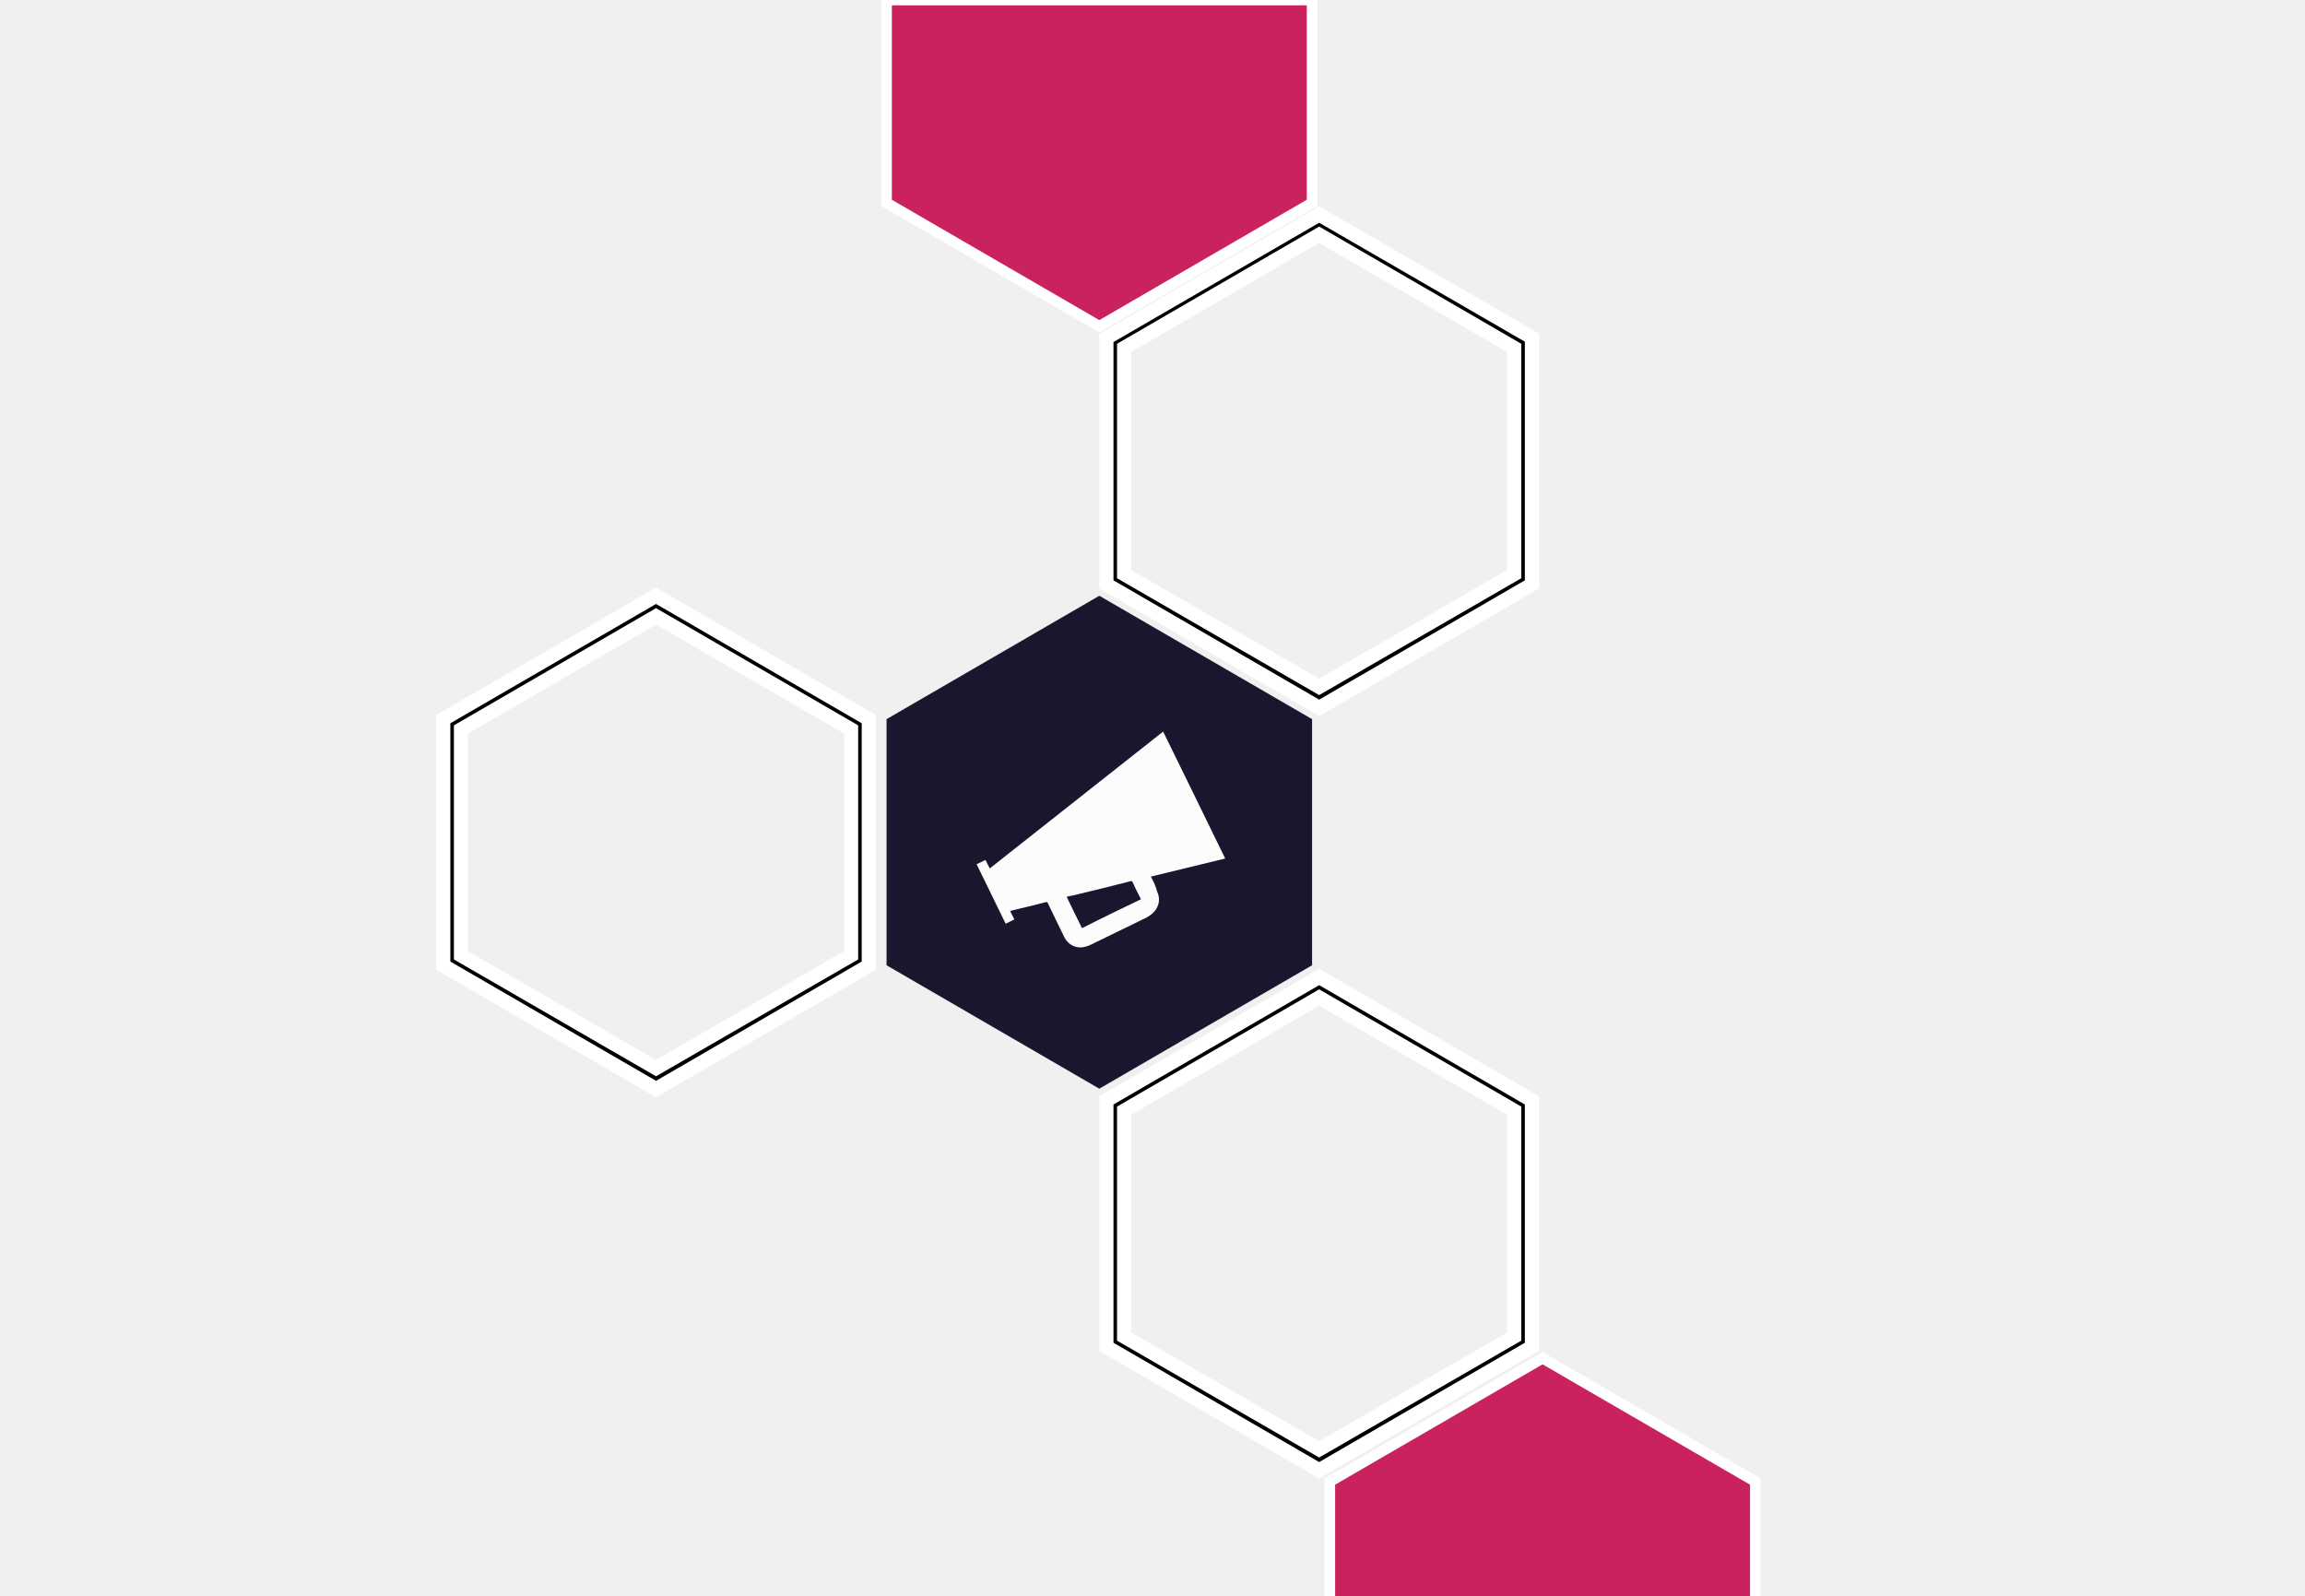
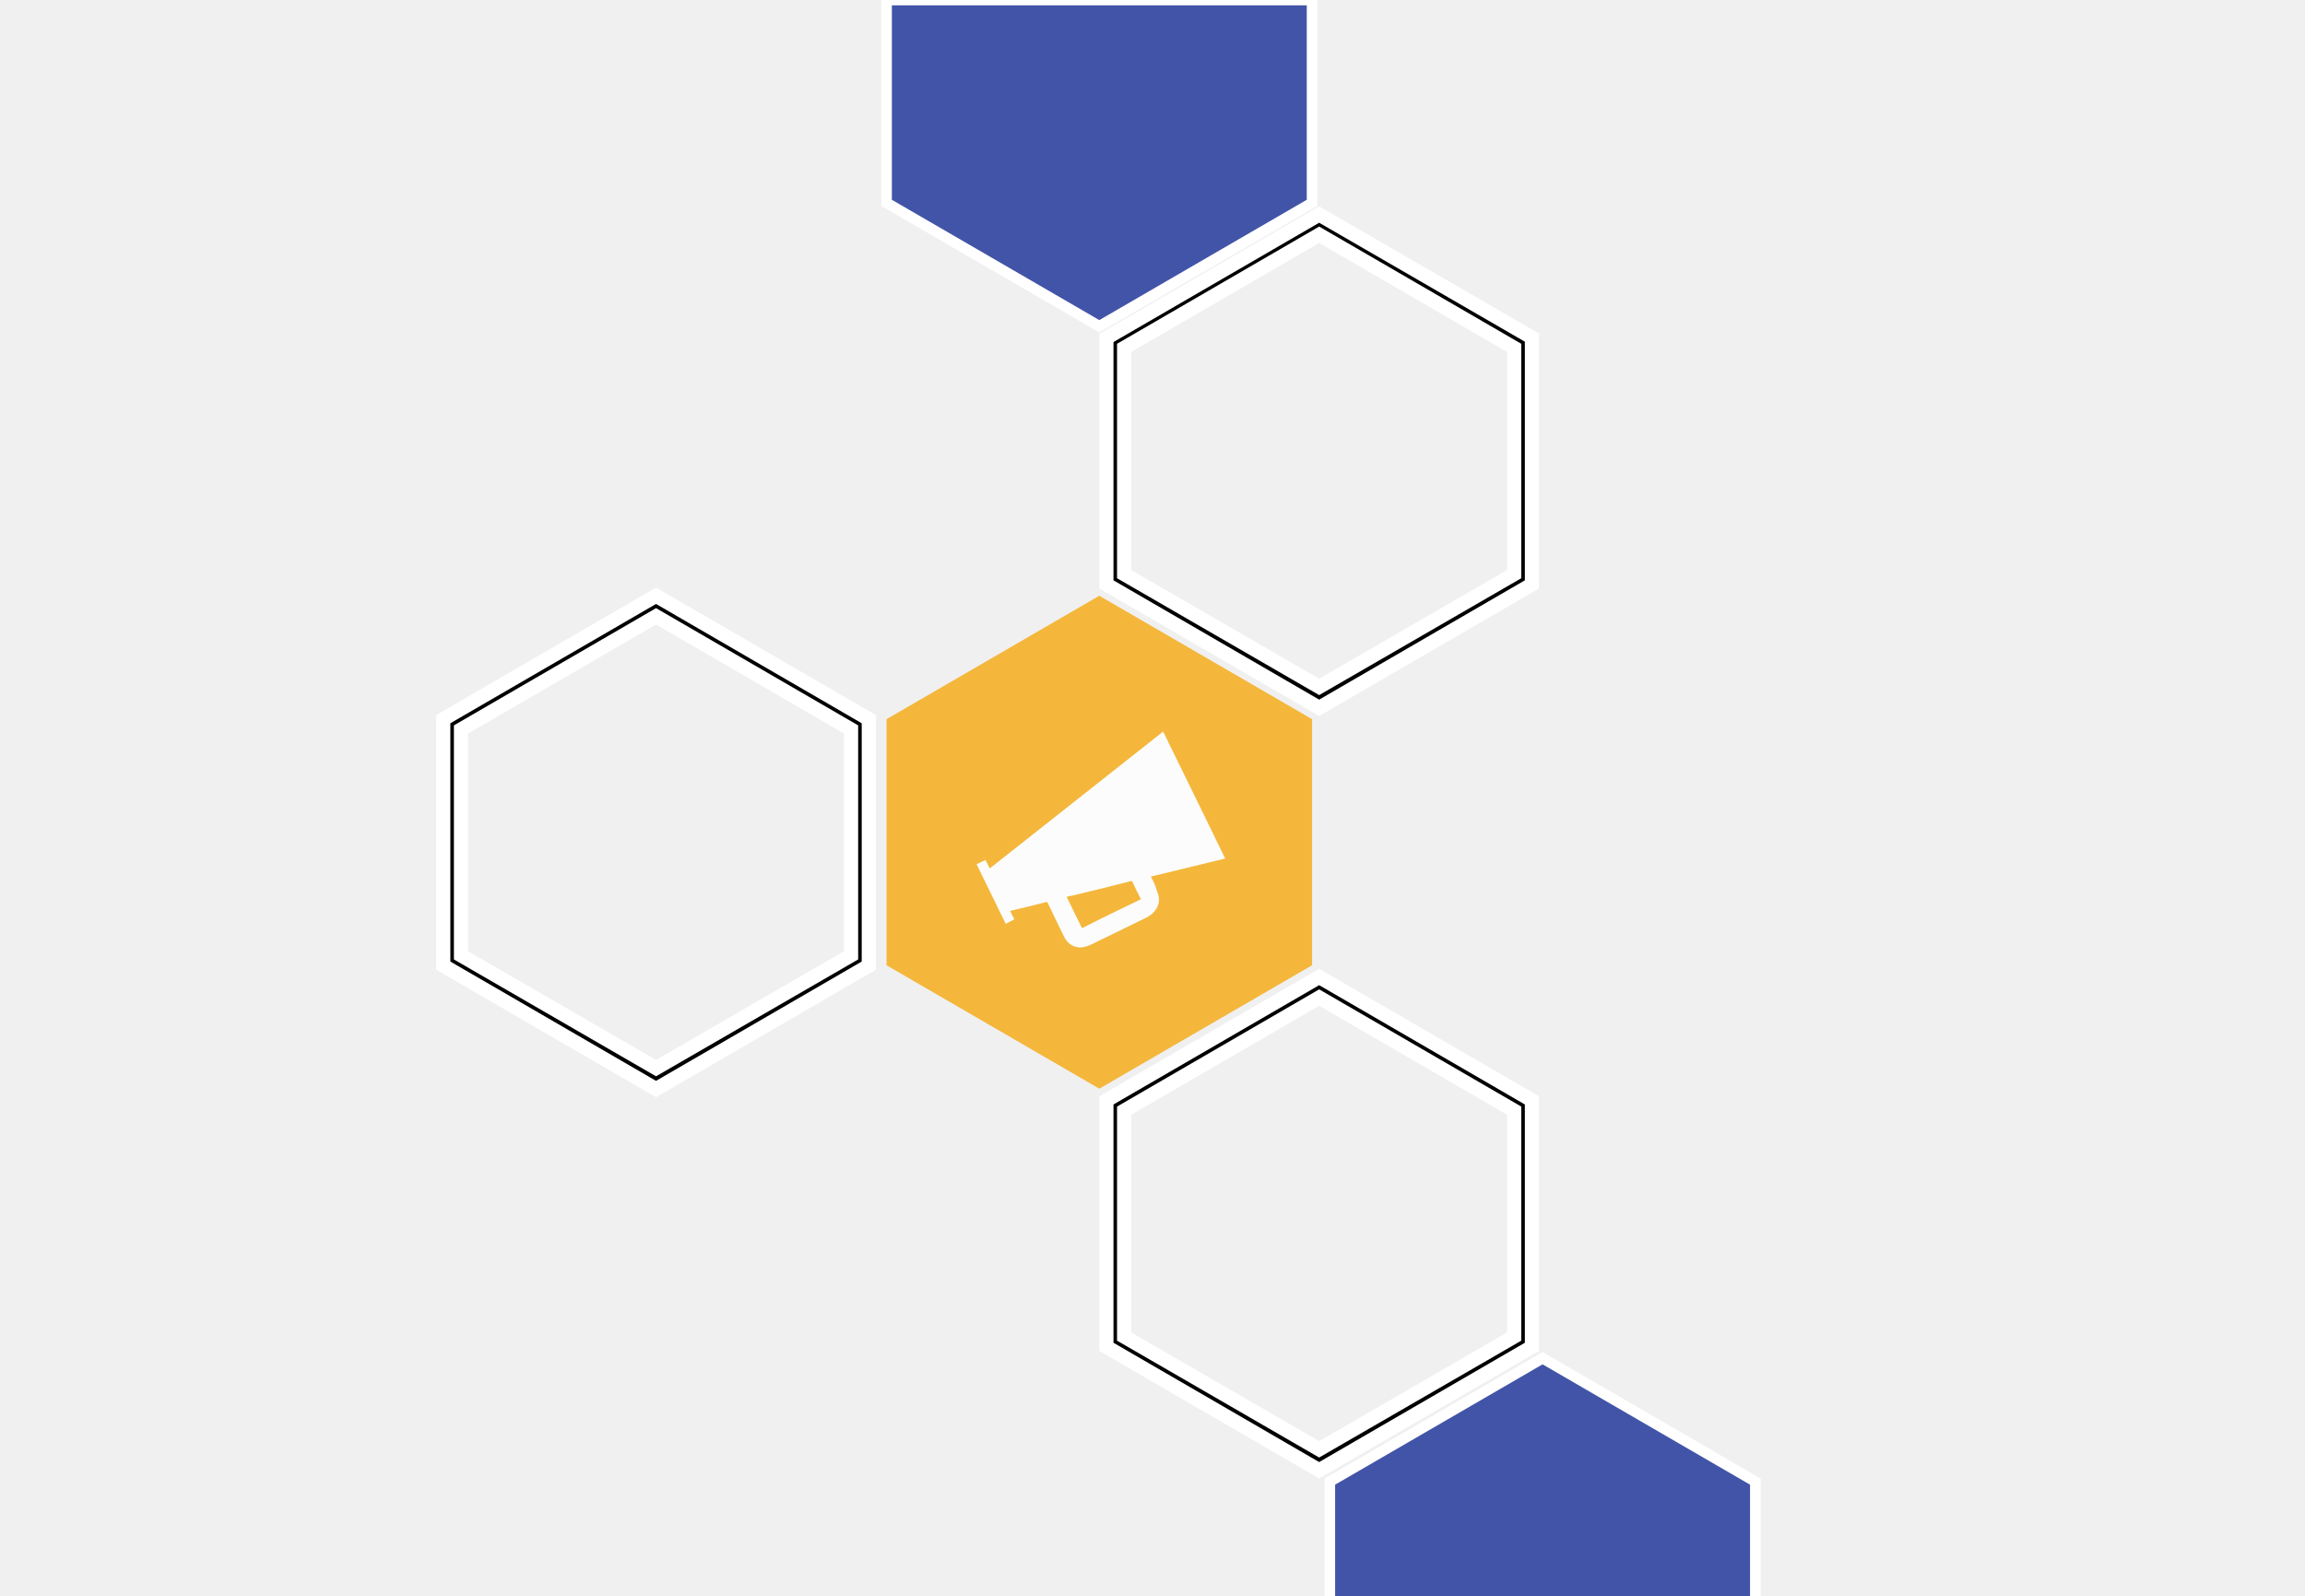
<svg xmlns="http://www.w3.org/2000/svg" version="1.1" id="Layer_1" x="0px" y="0px" viewBox="0 0 650 450" style="enable-background:new 0 0 650 450;" xml:space="preserve">
  <style type="text/css">
- 	.st0{fill:#1A162D;}
- 	.st1{fill:#CA225E;stroke:#FFFFFF;stroke-width:3;}
+ 	.st0{fill:#f4b73b;}
+ 	.st1{fill:#4254a7;stroke:#FFFFFF;stroke-width:3;}
	.st2{stroke:#FFFFFF;stroke-width:4;}
	.st3{fill:#FCFCFC;}
</style>
  <polygon class="st0" points="370,272.2 370,202.8 310,168 250,202.8 250,272.2 310,307 " />
  <polygon class="st1" points="495,487.2 495,417.8 435,383 375,417.8 375,487.2 435,522 " />
  <g>
    <path class="st2" d="M185,168l-60,34.8v69.5l60,34.8l60-34.8v-69.5L185,168z M240,269.4l-55,31.8l-55-31.8v-63.7l55-31.9l55,31.9   V269.4z" />
  </g>
  <g>
    <path class="st2" d="M372,60.5l-60,34.8v69.5l60,34.8l60-34.8V95.2L372,60.5z M427,161.9l-55,31.8l-55-31.8V98.1l55-31.9l55,31.9   V161.9z" />
  </g>
  <g>
    <path class="st2" d="M372,275.5l-60,34.8v69.5l60,34.8l60-34.8v-69.5L372,275.5z M427,376.9l-55,31.8l-55-31.8v-63.7l55-31.9   l55,31.9V376.9z" />
  </g>
  <polygon class="st1" points="310,92 370,57.2 370,0 250,0 250,57.2 " />
  <path class="st3" d="M324.7,247.5c0-0.1-0.1-0.2-0.2-0.3c7-1.7,14-3.4,21-5.1c-5.8-11.9-11.6-23.8-17.5-35.8  c-16.3,12.9-32.6,25.7-48.9,38.6c-0.4-0.8-0.8-1.6-1.2-2.4c-0.8,0.4-1.7,0.8-2.5,1.2c2.7,5.6,5.5,11.2,8.2,16.8  c0.7-0.4,1.4-0.7,2.2-1.1c0.2-0.1,0.3-0.2,0.1-0.4c-0.3-0.6-0.6-1.2-0.9-1.8c0-0.1-0.1-0.2-0.2-0.3c0.8-0.2,1.6-0.4,2.4-0.6  c2.6-0.6,5.1-1.2,7.7-1.9c0.3-0.1,0.5,0,0.6,0.3c1.5,3.2,3.1,6.4,4.6,9.5c0.7,1.4,1.8,2.4,3.3,2.8c1.1,0.3,2.1,0.2,3.2-0.2  c0.4-0.1,0.8-0.3,1.2-0.5c5.1-2.5,10.3-5,15.4-7.5c1.1-0.6,2.1-1.3,2.8-2.4c1-1.6,1.1-3.3,0.3-5C326,250.1,325.4,248.8,324.7,247.5z   M321.5,253.7c-5.4,2.6-10.8,5.2-16.1,7.9c-0.1,0-0.2,0.1-0.3,0.1c-1.4-2.9-2.9-5.8-4.3-8.8c0.6-0.2,1.2-0.3,1.8-0.4  c5.4-1.3,10.8-2.6,16.2-4c0.3-0.1,0.5,0,0.6,0.3c0.7,1.5,1.4,3,2.2,4.5C321.8,253.5,321.8,253.6,321.5,253.7z" />
</svg>
